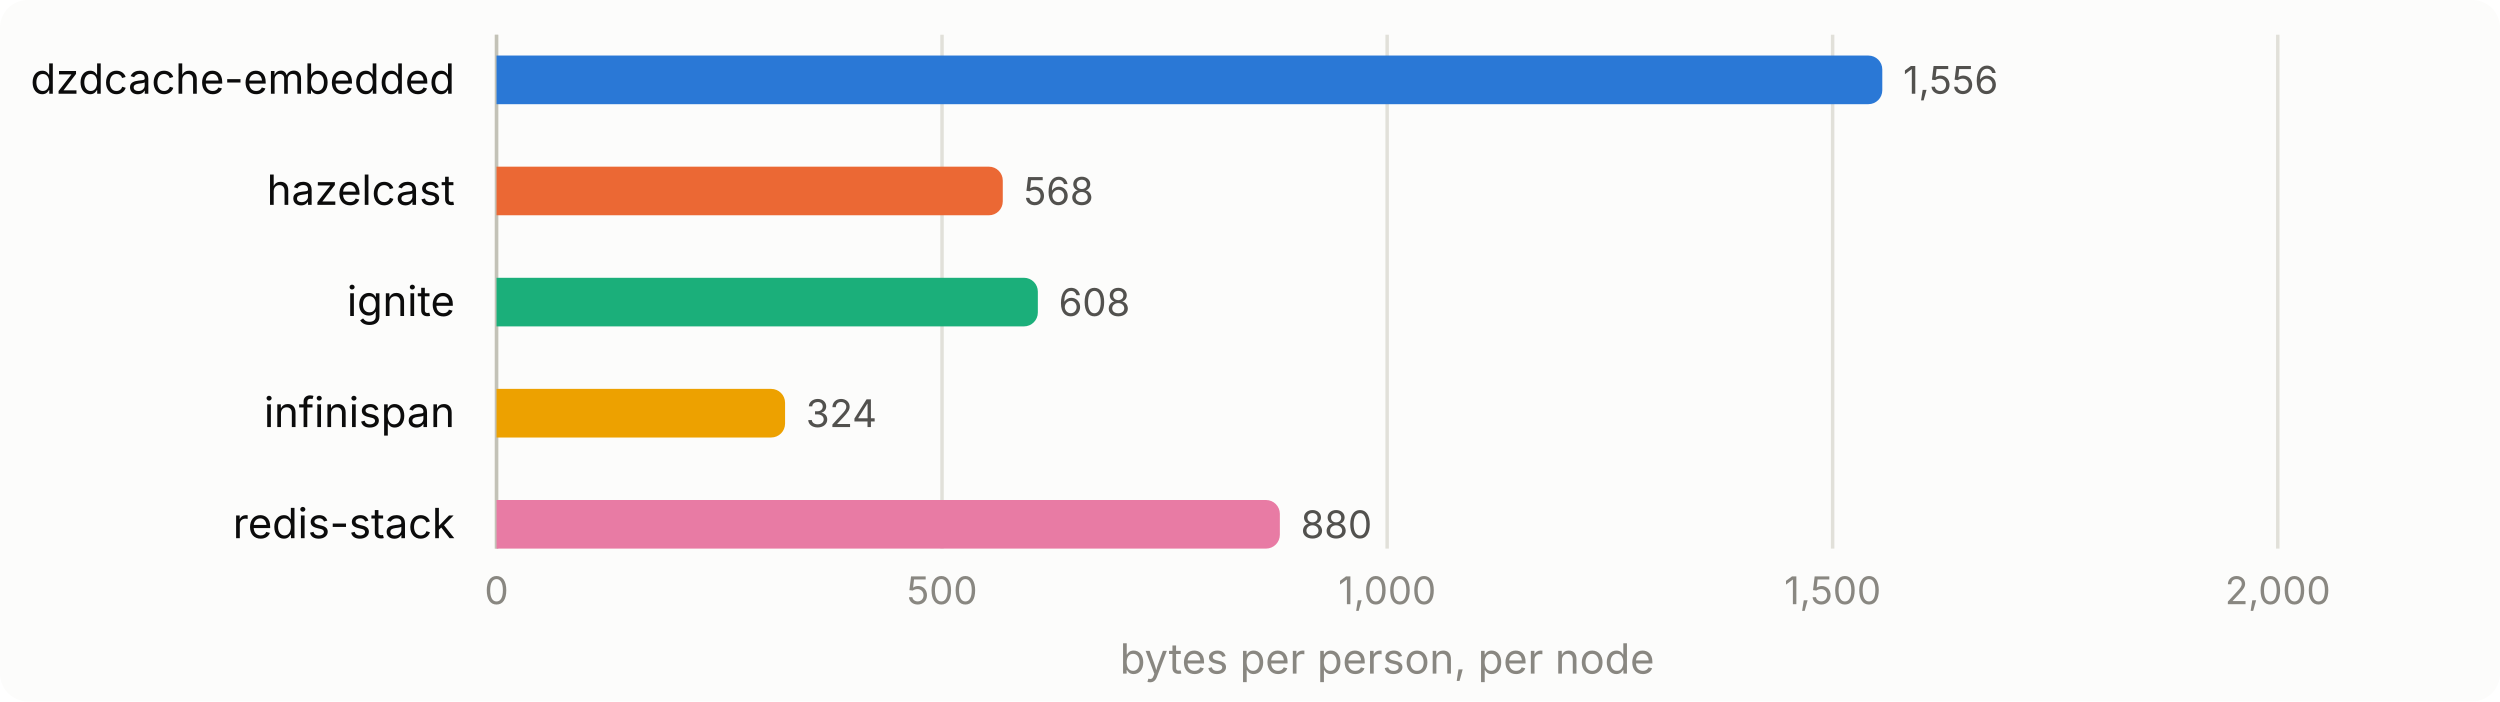
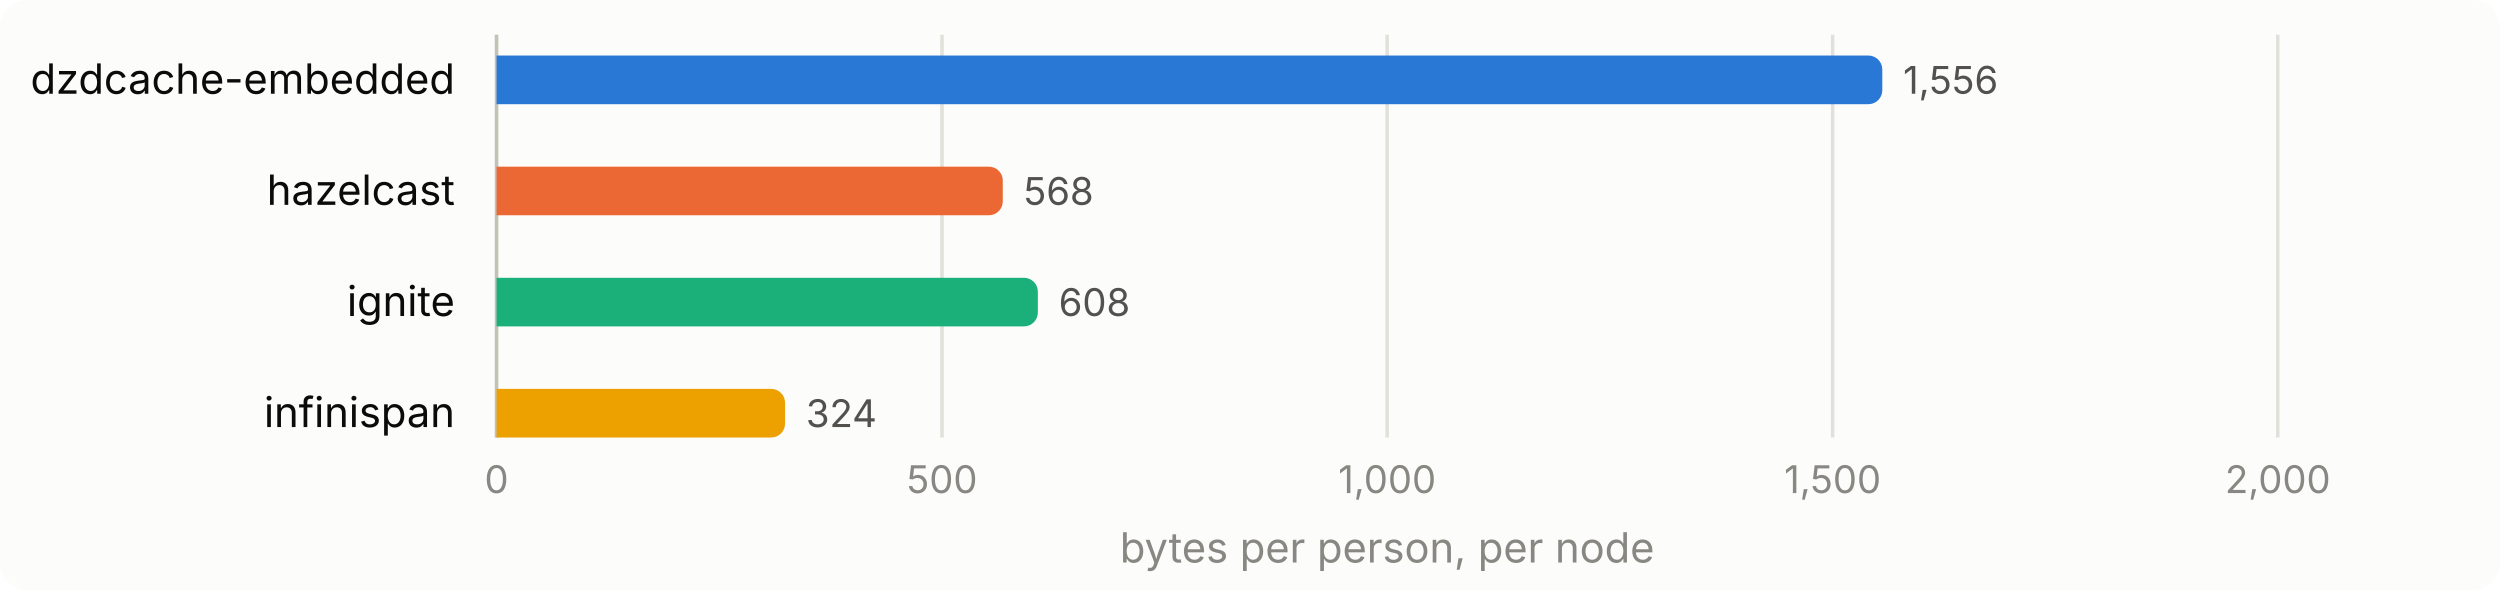
- <svg xmlns="http://www.w3.org/2000/svg" width="720" height="202" viewBox="0 0 720 202" role="img" aria-labelledby="title">
+ <svg xmlns="http://www.w3.org/2000/svg" width="720" height="170" viewBox="0 0 720 170" role="img" aria-labelledby="title">
  <style>
text{font-family:system-ui,-apple-system,"Segoe UI",sans-serif;font-size:12px}
.tick,.value{font-size:11px;font-variant-numeric:tabular-nums}
.grid{stroke-width:1}.baseline{stroke-width:1}
.surface{fill:#fcfcfb}.primary{fill:#0b0b0b}.secondary{fill:#52514e}.muted{fill:#898781}.grid{stroke:#e1e0d9}.baseline{stroke:#c3c2b7}
.s0{fill:#2a78d6}.s1{fill:#eb6834}.s2{fill:#1baf7a}.s3{fill:#eda100}.s4{fill:#e87ba4}.s5{fill:#008300}.s6{fill:#6250d6}.s7{fill:#e34948}
@media (prefers-color-scheme: dark){
.surface{fill:#1a1a19}.primary{fill:#f0efec}.secondary{fill:#c3c2b7}.muted{fill:#898781}.grid{stroke:#2c2c2a}.baseline{stroke:#383835}
.s0{fill:#3987e5}.s1{fill:#d95926}.s2{fill:#199e70}.s3{fill:#c98500}.s4{fill:#d55181}.s5{fill:#008300}.s6{fill:#9085e9}.s7{fill:#e66767}
}
</style>
  <rect class="surface" width="100%" height="100%" rx="8" />
-   <line class="grid" x1="143.0" y1="10" x2="143.0" y2="158" />
-   <text class="muted tick" x="143.0" y="174" text-anchor="middle">0</text>
-   <line class="grid" x1="271.3" y1="10" x2="271.3" y2="158" />
-   <text class="muted tick" x="271.3" y="174" text-anchor="middle">500</text>
-   <line class="grid" x1="399.5" y1="10" x2="399.5" y2="158" />
-   <text class="muted tick" x="399.5" y="174" text-anchor="middle">1,000</text>
-   <line class="grid" x1="527.8" y1="10" x2="527.8" y2="158" />
-   <text class="muted tick" x="527.8" y="174" text-anchor="middle">1,500</text>
-   <line class="grid" x1="656.0" y1="10" x2="656.0" y2="158" />
-   <text class="muted tick" x="656.0" y="174" text-anchor="middle">2,000</text>
-   <line class="baseline" x1="143.0" y1="10" x2="143.0" y2="158" />
-   <text class="muted" x="399.5" y="194" text-anchor="middle">bytes per person, per node</text>
+   <line class="grid" x1="143.0" y1="10" x2="143.0" y2="126" />
+   <text class="muted tick" x="143.0" y="142" text-anchor="middle">0</text>
+   <line class="grid" x1="271.3" y1="10" x2="271.3" y2="126" />
+   <text class="muted tick" x="271.3" y="142" text-anchor="middle">500</text>
+   <line class="grid" x1="399.5" y1="10" x2="399.5" y2="126" />
+   <text class="muted tick" x="399.5" y="142" text-anchor="middle">1,000</text>
+   <line class="grid" x1="527.8" y1="10" x2="527.8" y2="126" />
+   <text class="muted tick" x="527.8" y="142" text-anchor="middle">1,500</text>
+   <line class="grid" x1="656.0" y1="10" x2="656.0" y2="126" />
+   <text class="muted tick" x="656.0" y="142" text-anchor="middle">2,000</text>
+   <line class="baseline" x1="143.0" y1="10" x2="143.0" y2="126" />
+   <text class="muted" x="399.5" y="162" text-anchor="middle">bytes per person, per node</text>
  <text class="primary" x="131" y="27.0" text-anchor="end">dzdcache-embedded</text>
  <g>
    <path class="s0" d="M143.0 16.0H538.1A4.0 4.0 0 0 1 542.1 20.0V26.0A4.0 4.0 0 0 1 538.1 30.0H143.0Z" />
    <text class="secondary value" x="548.1" y="27">1,556</text>
  </g>
  <text class="primary" x="131" y="59.0" text-anchor="end">hazelcast</text>
  <g>
    <path class="s1" d="M143.0 48.0H284.8A4.0 4.0 0 0 1 288.8 52.0V58.0A4.0 4.0 0 0 1 284.8 62.0H143.0Z" />
    <text class="secondary value" x="294.8" y="59">568</text>
  </g>
  <text class="primary" x="131" y="91.0" text-anchor="end">ignite</text>
  <g>
    <path class="s2" d="M143.0 80.0H294.9A4.0 4.0 0 0 1 298.9 84.0V90.0A4.0 4.0 0 0 1 294.9 94.0H143.0Z" />
    <text class="secondary value" x="304.9" y="91">608</text>
  </g>
  <text class="primary" x="131" y="123.0" text-anchor="end">infinispan</text>
  <g>
    <path class="s3" d="M143.0 112.0H222.1A4.0 4.0 0 0 1 226.1 116.0V122.0A4.0 4.0 0 0 1 222.1 126.0H143.0Z" />
    <text class="secondary value" x="232.1" y="123">324</text>
  </g>
-   <text class="primary" x="131" y="155.0" text-anchor="end">redis-stack</text>
-   <g>
-     <path class="s4" d="M143.0 144.0H364.6A4.0 4.0 0 0 1 368.6 148.0V154.0A4.0 4.0 0 0 1 364.6 158.0H143.0Z" />
-     <text class="secondary value" x="374.6" y="155">880</text>
-   </g>
</svg>
